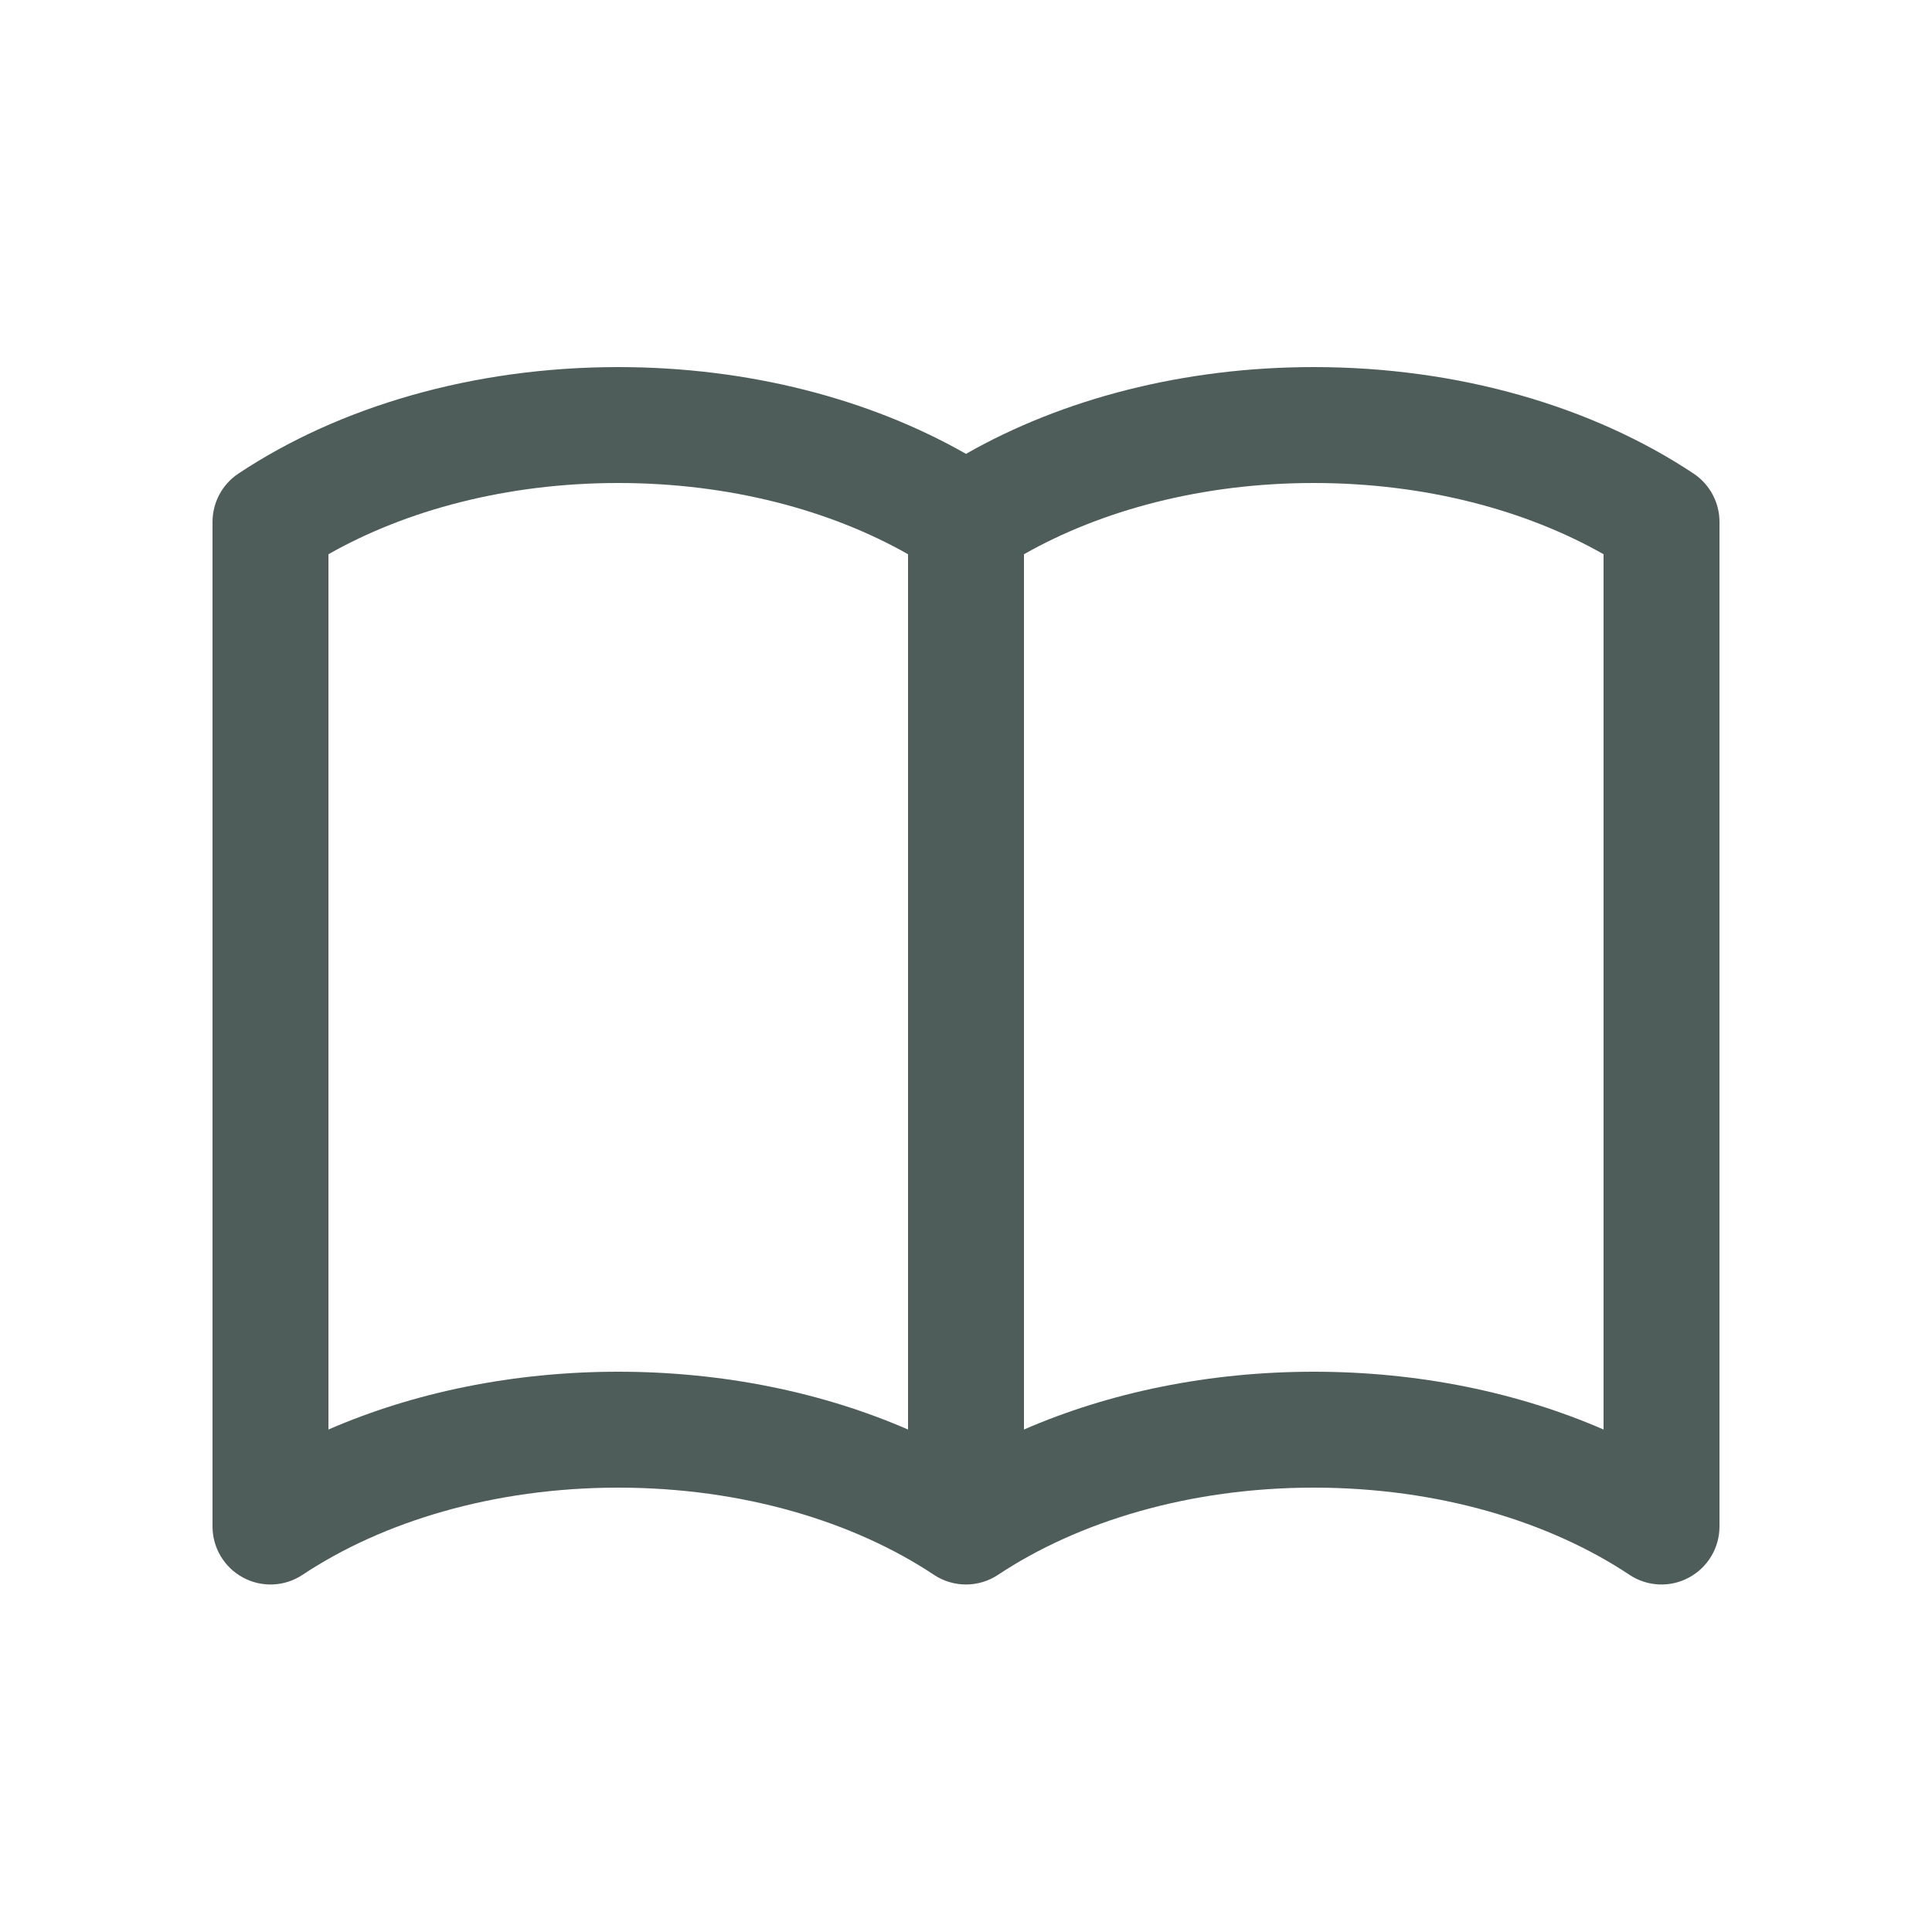
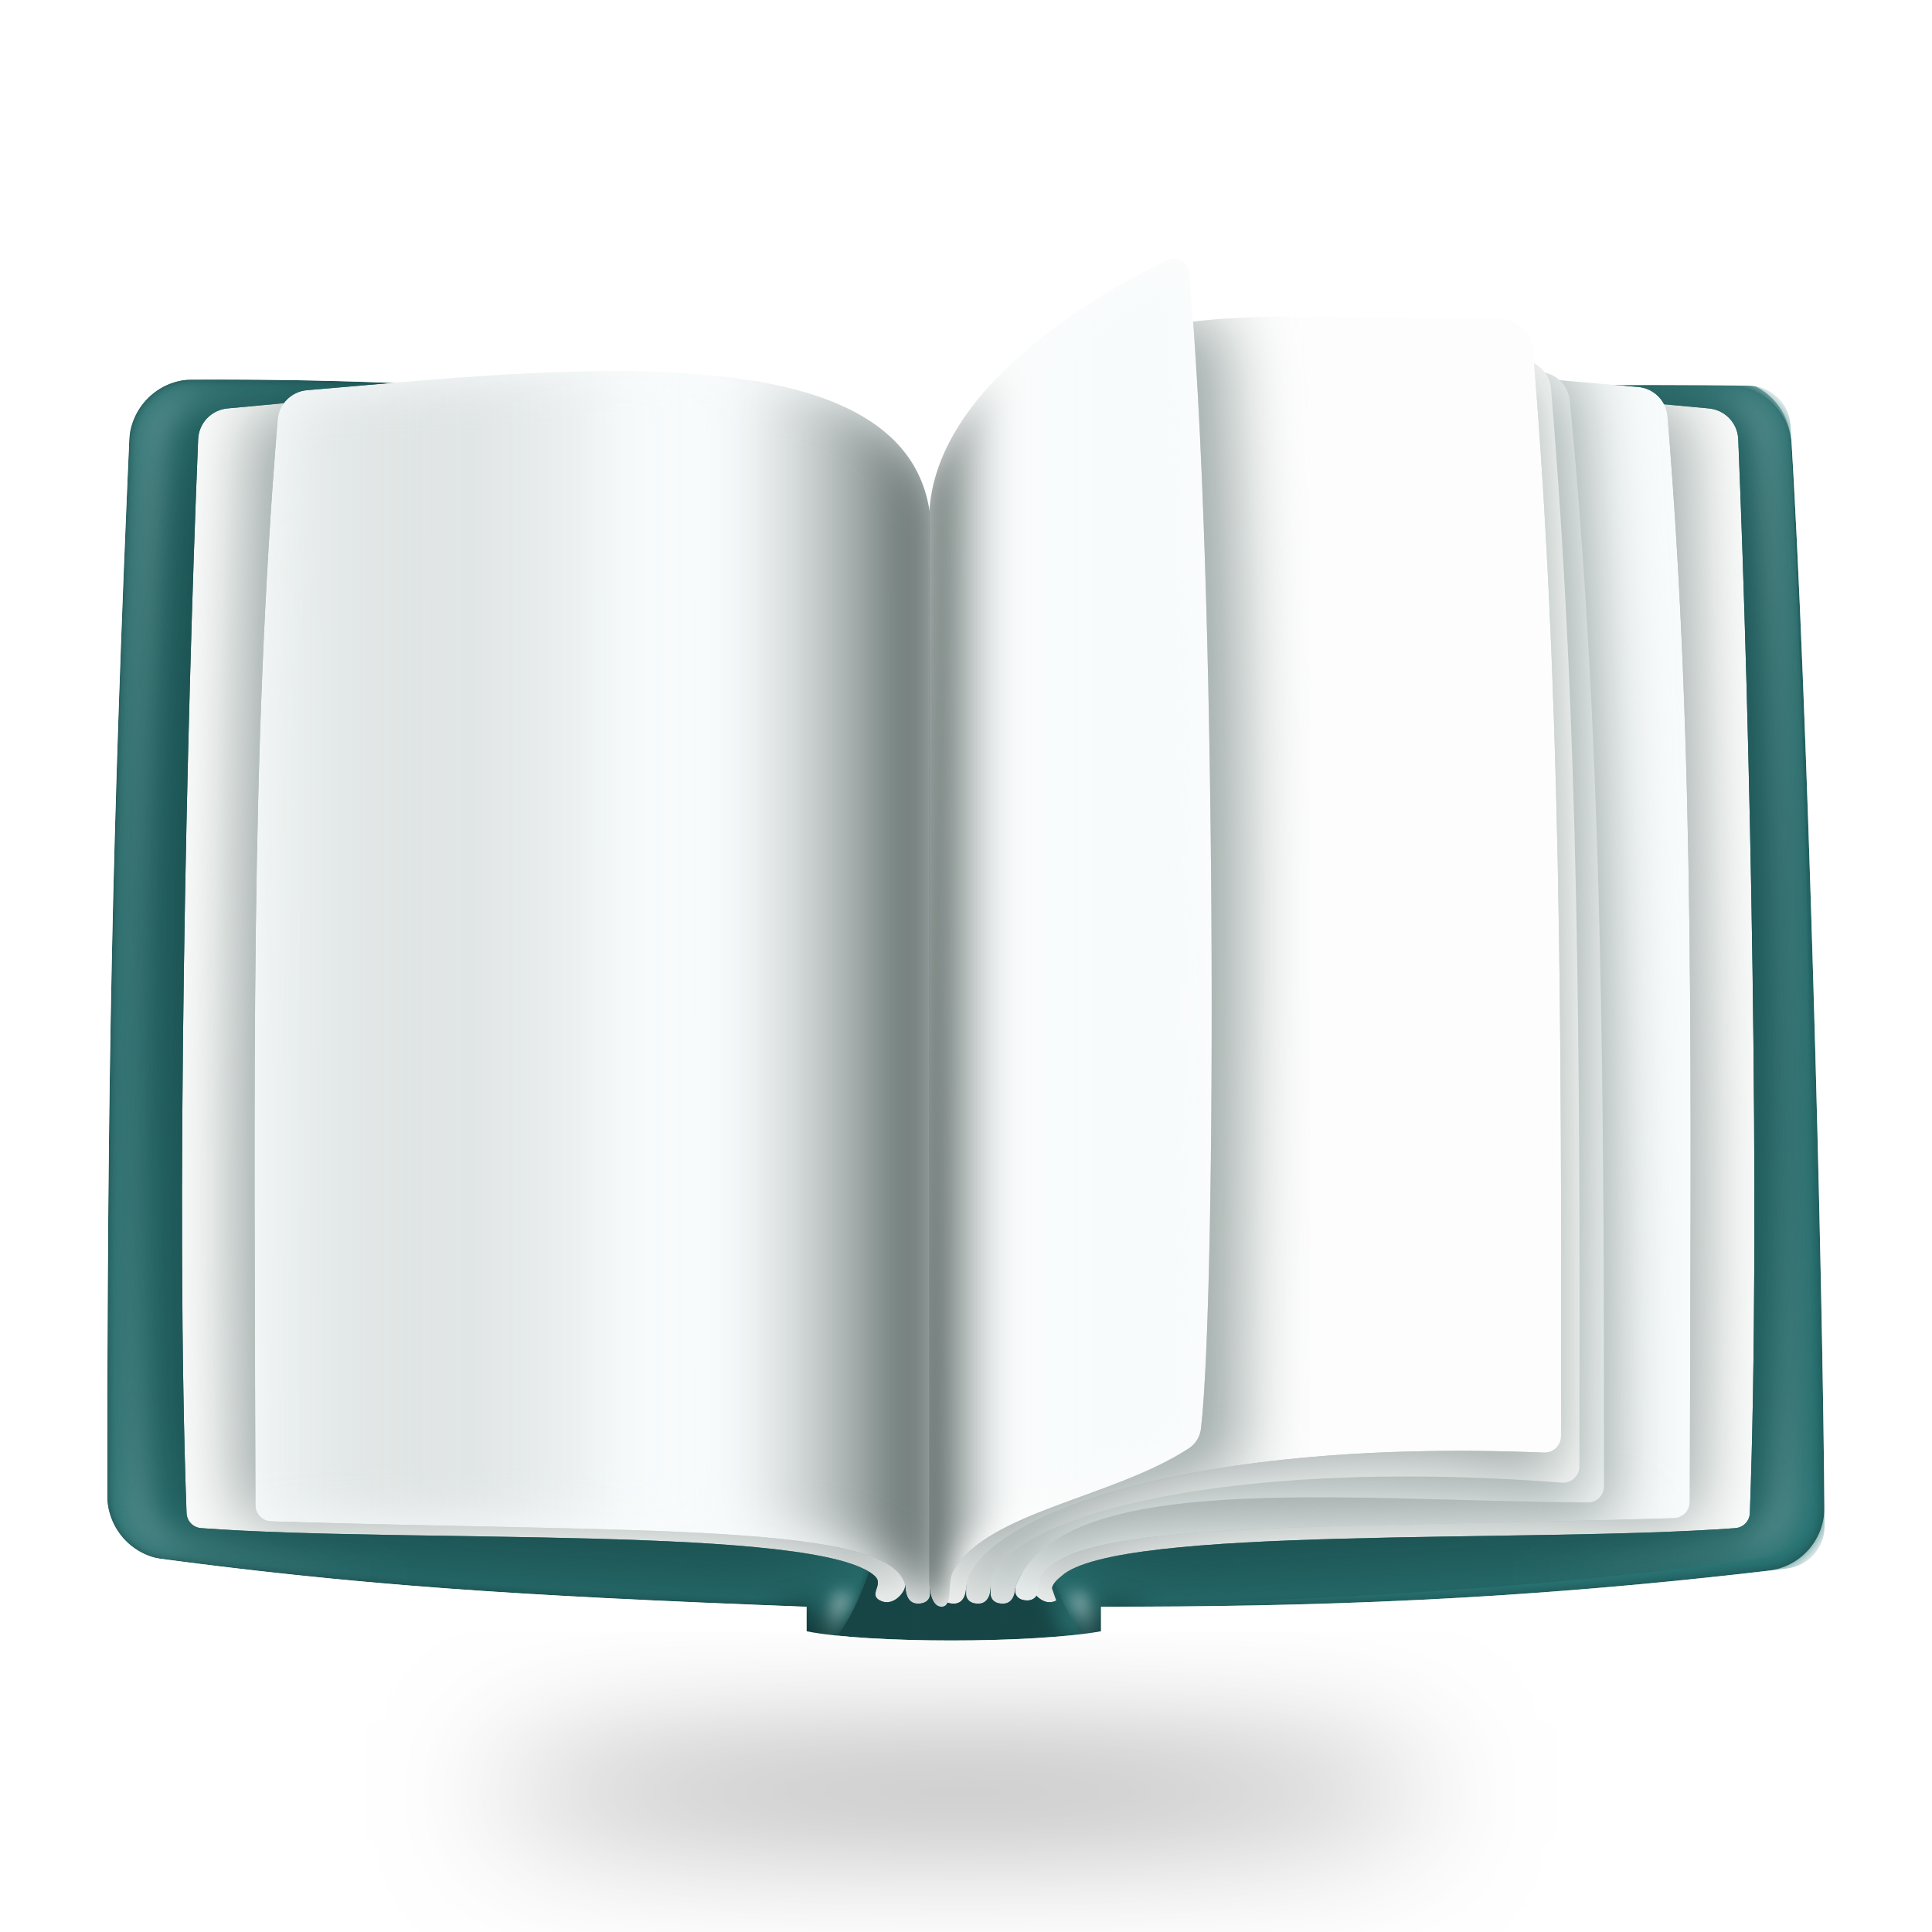
- <svg xmlns="http://www.w3.org/2000/svg" width="25" height="25" viewBox="0 0 25 25" fill="none">
-   <path fill-rule="evenodd" clip-rule="evenodd" d="M3.085 6.128C4.39 5.261 6.124 4.75 8 4.75C9.684 4.75 11.253 5.162 12.5 5.873C13.747 5.162 15.316 4.75 17 4.75C18.877 4.75 20.61 5.261 21.915 6.128C22.124 6.267 22.25 6.502 22.25 6.753V19.753C22.25 20.029 22.098 20.283 21.854 20.414C21.611 20.545 21.315 20.531 21.085 20.378C20.054 19.692 18.617 19.25 17 19.25C15.384 19.25 13.946 19.693 12.915 20.378C12.664 20.545 12.336 20.545 12.085 20.378C11.054 19.693 9.616 19.25 8 19.25C6.384 19.25 4.946 19.693 3.915 20.378C3.685 20.531 3.389 20.545 3.146 20.414C2.902 20.283 2.75 20.029 2.75 19.753V6.753C2.75 6.502 2.876 6.267 3.085 6.128ZM11.75 7.172C10.752 6.605 9.448 6.25 8 6.25C6.552 6.25 5.248 6.605 4.25 7.172V18.498C5.352 18.019 6.639 17.75 8 17.75C9.361 17.75 10.648 18.019 11.75 18.498V7.172ZM13.25 18.498C14.352 18.019 15.639 17.75 17 17.75C18.362 17.75 19.648 18.019 20.75 18.498V7.172C19.753 6.605 18.448 6.25 17 6.25C15.552 6.25 14.248 6.605 13.25 7.172V18.498Z" fill="#4F5D5A" />
+ <svg xmlns="http://www.w3.org/2000/svg" width="120" height="120" viewBox="0 0 120 120" fill="none">
+   <g opacity="0.6" filter="url(#filter0_df_8134_221451)">
+     <ellipse cx="59.667" cy="110.667" rx="29.667" ry="1.333" fill="black" />
+   </g>
+   <mask id="mask0_8134_221451" style="mask-type:alpha" maskUnits="userSpaceOnUse" x="6" y="23" width="108" height="79">
+     <path d="M6.665 94.049C6.647 67.251 6.96 51.575 8.079 26.122C8.141 24.71 9.299 23.591 10.712 23.582C25.667 23.478 34.681 24.274 50.096 25.881L57.334 38.845L64.572 25.965C82.001 24.274 92.075 23.763 108.601 23.955C109.983 23.971 111.124 25.027 111.212 26.406C112.243 42.739 113.231 78.81 113.326 94.801C113.334 96.143 112.333 97.259 111 97.421C94.226 99.449 81.129 99.797 68.381 99.797V101.321C64.191 102.083 53.905 102.083 50.096 101.321V99.797C31.623 99.101 21.939 98.436 8.963 96.685C7.647 96.507 6.666 95.377 6.665 94.049Z" fill="#D9D9D9" />
+   </mask>
+   <g mask="url(#mask0_8134_221451)">
+     <path d="M6.664 92.888C6.656 67.235 6.965 51.736 8.024 27.387C8.116 25.269 9.851 23.583 11.97 23.576C26.184 23.525 35.118 24.32 50.096 25.881L57.334 38.845L64.572 25.966C81.568 24.316 91.571 23.79 107.382 23.943C109.455 23.963 111.163 25.562 111.287 27.631C112.266 44.067 113.187 77.508 113.317 93.62C113.334 95.633 111.836 97.325 109.836 97.56C93.617 99.465 80.833 99.797 68.381 99.797V101.321C64.191 102.083 53.905 102.083 50.096 101.321V99.797C32.171 99.122 22.522 98.476 10.111 96.838C8.135 96.578 6.665 94.881 6.664 92.888Z" fill="#174545" />
+     <g filter="url(#filter1_f_8134_221451)">
+       <path d="M68.383 99.798V101.322C67.747 101.437 66.971 101.535 66.098 101.616C61.526 96.75 57.336 38.845 57.336 38.845L64.574 25.966C81.57 24.317 91.573 23.79 107.385 23.943C109.457 23.963 111.166 25.562 111.289 27.631C112.269 44.067 113.189 77.508 113.32 93.62C113.336 95.633 111.838 97.325 109.839 97.56C93.62 99.466 80.835 99.798 68.383 99.798Z" fill="#2B7777" />
+     </g>
+     <g filter="url(#filter2_f_8134_221451)">
+       <path d="M67.238 100.941C61.01 101.474 57.674 101.474 52 100.941L59.619 79.607L67.238 100.941Z" fill="#174545" />
+     </g>
+     <mask id="mask1_8134_221451" style="mask-type:alpha" maskUnits="userSpaceOnUse" x="6" y="23" width="52" height="80">
+       <path d="M6.664 92.888C6.656 67.235 6.965 51.736 8.024 27.387C8.116 25.269 9.851 23.583 11.97 23.576C26.184 23.525 35.118 24.32 50.096 25.881L57.334 38.845C57.334 38.845 60 92.941 51.619 102.083L50.096 101.321V99.797C32.171 99.122 22.522 98.476 10.111 96.838C8.135 96.578 6.665 94.881 6.664 92.888Z" fill="#2B7777" />
+     </mask>
+     <g mask="url(#mask1_8134_221451)">
+       <g filter="url(#filter3_f_8134_221451)">
+         <path d="M6.664 92.888C6.656 67.235 6.965 51.736 8.024 27.387C8.116 25.269 9.851 23.583 11.97 23.576C26.184 23.525 35.118 24.32 50.096 25.881L57.334 38.845C57.334 38.845 60 92.941 51.619 102.083L50.096 101.321V99.797C32.171 99.122 22.522 98.476 10.111 96.838C8.135 96.578 6.665 94.881 6.664 92.888Z" fill="#2B7777" />
+       </g>
+       <g filter="url(#filter4_f_8134_221451)">
+         <path d="M11.576 95.694C25.904 96.826 44.239 98.274 53.524 98.274C57.529 76.368 58.652 62.44 57.714 39.226L50.095 25.893C34.98 24.554 26.481 24.146 11.238 24.75C8.191 51.798 10.095 70.845 10.476 95.607L11.576 95.694Z" fill="#174545" />
+       </g>
+       <g opacity="0.8" filter="url(#filter5_f_8134_221451)">
+         <path d="M52.002 99.036L50.859 102.845L52.764 99.036H52.002Z" fill="#F8FBFC" />
+       </g>
+       <g filter="url(#filter6_f_8134_221451)">
+         <path d="M48.57 99.798L50.094 103.607L53.904 101.322L50.856 100.941V99.798H48.57Z" fill="#0E2F2F" />
+       </g>
+       <g opacity="0.5" filter="url(#filter7_f_8134_221451)">
+         <path d="M8.107 93.42C7.528 73.165 8.143 40.995 9.122 27.018C9.228 25.505 10.473 24.335 11.989 24.289L21.904 23.988L12.667 24.584C11.187 24.68 9.999 25.83 9.885 27.308C8.538 44.703 7.651 75.338 8.783 93.23C8.871 94.627 9.934 95.751 11.319 95.954L24.57 97.893L10.749 96.286C9.277 96.115 8.15 94.902 8.107 93.42Z" fill="#F8FBFC" />
+       </g>
+     </g>
+     <mask id="mask2_8134_221451" style="mask-type:alpha" maskUnits="userSpaceOnUse" x="61" y="23" width="52" height="80">
+       <path d="M112.594 92.888C112.601 67.235 112.293 51.736 111.234 27.387C111.142 25.269 109.407 23.583 107.287 23.576C93.074 23.525 84.14 24.32 69.162 25.881L61.924 38.845C61.924 38.845 59.258 92.941 67.638 102.083L69.162 101.321V99.797C87.087 99.122 96.736 98.476 109.147 96.838C111.122 96.578 112.593 94.881 112.594 92.888Z" fill="#2B7777" />
+     </mask>
+     <g mask="url(#mask2_8134_221451)">
+       <g filter="url(#filter8_f_8134_221451)">
+         <path d="M112.594 92.888C112.601 67.235 112.293 51.736 111.234 27.387C111.142 25.269 109.407 23.583 107.287 23.576C93.074 23.525 84.14 24.32 69.162 25.881L61.924 38.845C61.924 38.845 59.258 92.941 67.638 102.083L69.162 101.321V99.797C87.087 99.122 96.736 98.476 109.147 96.838C111.122 96.578 112.593 94.881 112.594 92.888Z" fill="#2B7777" />
+       </g>
+       <g filter="url(#filter9_f_8134_221451)">
+         <path d="M108.781 95.607C94.305 96.75 75.258 98.274 65.734 98.274C61.728 76.368 60.606 62.44 61.543 39.226L69.162 25.893C84.278 24.554 92.777 24.146 108.019 24.75C111.067 51.798 109.162 70.845 108.781 95.607Z" fill="#174545" />
+       </g>
+       <g opacity="0.8" filter="url(#filter10_f_8134_221451)">
+         <path d="M67.256 99.036L68.398 102.846L66.494 99.036H67.256Z" fill="#F8FBFC" />
+       </g>
+       <g filter="url(#filter11_f_8134_221451)">
+         <path d="M70.688 99.798L69.164 103.607L65.354 101.322L68.402 100.941V99.798H70.688Z" fill="#0E2F2F" />
+       </g>
+       <g opacity="0.5" filter="url(#filter12_f_8134_221451)">
+         <path d="M111.151 93.421C111.73 73.165 111.115 40.996 110.135 27.018C110.029 25.505 108.785 24.335 107.269 24.289L97.354 23.989L106.591 24.585C108.071 24.68 109.259 25.83 109.373 27.308C110.72 44.704 111.607 75.338 110.475 93.231C110.386 94.628 109.324 95.751 107.939 95.954L94.687 97.893L108.509 96.286C109.981 96.115 111.108 94.902 111.151 93.421Z" fill="#F8FBFC" />
+       </g>
+     </g>
+     <mask id="mask3_8134_221451" style="mask-type:alpha" maskUnits="userSpaceOnUse" x="11" y="23" width="47" height="77">
+       <path d="M56.246 31.988C56.246 31.988 58.477 91.035 56.192 98.654C56.085 99.011 55.43 99.797 54.668 99.416C53.906 99.035 54.919 98.427 54.341 97.893C50.918 94.729 25.274 95.857 12.492 94.915C11.989 94.877 11.605 94.477 11.587 93.974C10.905 75.449 11.584 44.888 12.307 27.282C12.349 26.27 13.136 25.455 14.143 25.367C29.307 24.043 54.781 20.265 56.246 31.988Z" fill="#FCFDFC" />
+     </mask>
+     <g mask="url(#mask3_8134_221451)">
+       <path d="M56.246 31.988C56.246 31.988 58.477 91.035 56.192 98.654C56.085 99.011 55.43 99.797 54.668 99.416C53.906 99.035 54.919 98.427 54.341 97.893C50.918 94.729 25.274 95.857 12.492 94.915C11.989 94.877 11.605 94.477 11.587 93.974C10.905 75.449 11.584 44.888 12.307 27.282C12.349 26.27 13.136 25.455 14.143 25.367C29.307 24.043 54.781 20.265 56.246 31.988Z" fill="#FCFDFC" />
+       <g filter="url(#filter13_f_8134_221451)">
+         <path d="M56.245 31.988C56.245 31.988 58.477 91.035 56.191 98.654C56.084 99.011 55.429 99.797 54.667 99.416C53.905 99.035 54.918 98.426 54.341 97.893C46.969 93.135 22.421 95.409 15.435 94.582C14.976 94.528 14.654 94.149 14.637 93.687C13.949 75.173 14.629 44.537 15.354 26.9C15.396 25.89 16.184 25.073 17.192 24.986C32.14 23.689 54.78 20.269 56.245 31.988Z" fill="#A0ABA9" />
+       </g>
+     </g>
+   </g>
+   <mask id="mask4_8134_221451" style="mask-type:alpha" maskUnits="userSpaceOnUse" x="63" y="23" width="46" height="77">
+     <path d="M64.027 31.988C64.027 31.988 61.796 91.035 64.082 98.654C64.189 99.011 64.844 99.797 65.606 99.416L65.337 98.654C65.38 98.279 65.932 97.893 65.932 97.893C69.355 94.729 95 95.857 107.782 94.915C108.284 94.877 108.668 94.477 108.687 93.974C109.369 75.449 108.69 44.888 107.966 27.282C107.924 26.27 107.138 25.455 106.13 25.367C90.966 24.043 65.493 20.265 64.027 31.988Z" fill="#FCFDFC" />
+   </mask>
+   <g mask="url(#mask4_8134_221451)">
+     <path d="M64.027 31.988C64.027 31.988 61.796 91.035 64.082 98.654C64.189 99.011 64.844 99.797 65.606 99.416C66.368 99.035 65.354 98.427 65.932 97.893C69.355 94.729 95 95.857 107.782 94.915C108.284 94.877 108.668 94.477 108.687 93.974C109.369 75.449 108.69 44.888 107.966 27.282C107.924 26.27 107.138 25.455 106.13 25.367C90.966 24.043 65.493 20.265 64.027 31.988Z" fill="#FCFDFC" />
+     <g filter="url(#filter14_f_8134_221451)">
+       <path d="M64.028 31.988C64.028 31.988 61.797 91.035 64.083 98.654C64.189 99.011 64.845 99.797 65.606 99.416C66.368 99.035 65.355 98.426 65.933 97.893C73.305 93.135 97.853 95.409 104.839 94.582C105.297 94.528 105.619 94.149 105.636 93.687C106.324 75.173 105.644 44.537 104.919 26.9C104.878 25.89 104.09 25.073 103.082 24.986C88.134 23.689 65.493 20.269 64.028 31.988Z" fill="#A0ABA9" />
+     </g>
+   </g>
+   <mask id="mask5_8134_221451" style="mask-type:alpha" maskUnits="userSpaceOnUse" x="15" y="23" width="43" height="77">
+     <path d="M57.772 31.988V99.036C57.772 99.036 57.772 99.607 57.01 99.607C56.248 99.607 56.248 98.655 56.248 98.655C55.872 94.523 39.57 95.206 16.837 94.495C16.299 94.479 15.866 94.033 15.865 93.494C15.808 67.241 15.524 46.919 17.247 26.059C17.327 25.084 18.103 24.315 19.078 24.234C33.995 22.994 56.304 20.249 57.772 31.988Z" fill="#F8FBFC" />
+   </mask>
+   <g mask="url(#mask5_8134_221451)">
+     <path d="M57.772 31.988V99.036C57.772 99.036 57.772 99.607 57.01 99.607C56.248 99.607 56.248 98.655 56.248 98.655C55.872 94.523 39.57 95.206 16.837 94.495C16.299 94.479 15.866 94.033 15.865 93.494C15.808 67.241 15.524 46.919 17.247 26.059C17.327 25.084 18.103 24.315 19.078 24.234C33.995 22.994 56.304 20.249 57.772 31.988Z" fill="#F8FBFC" />
+     <g filter="url(#filter15_f_8134_221451)">
+       <path d="M58.479 31.607V99.607C57.717 99.607 56.589 98.736 56.193 98.274C51.686 93.016 39.455 95.163 16.84 94.495C16.302 94.479 15.866 94.033 15.865 93.494C15.808 67.241 15.524 46.919 17.247 26.059C17.327 25.084 18.102 24.315 19.077 24.233C34.043 22.967 57.012 19.868 58.479 31.607Z" fill="url(#paint0_linear_8134_221451)" />
+     </g>
+   </g>
+   <mask id="mask6_8134_221451" style="mask-type:alpha" maskUnits="userSpaceOnUse" x="63" y="22" width="43" height="78">
+     <path d="M63.049 31.789V98.836C63.049 98.836 63.049 99.407 63.811 99.407C64.573 99.407 64.573 98.455 64.573 98.455C64.948 94.323 81.25 95.006 103.983 94.296C104.522 94.279 104.954 93.833 104.955 93.294C105.013 67.042 105.296 46.72 103.573 25.86C103.493 24.885 102.718 24.115 101.743 24.034C86.825 22.794 64.516 20.05 63.049 31.789Z" fill="#F8FBFC" />
+   </mask>
+   <g mask="url(#mask6_8134_221451)">
+     <path d="M63.049 31.789V98.836C63.049 98.836 63.049 99.407 63.811 99.407C64.573 99.407 64.573 98.455 64.573 98.455C64.948 94.323 81.25 95.006 103.983 94.296C104.522 94.279 104.954 93.833 104.955 93.294C105.013 67.042 105.296 46.72 103.573 25.86C103.493 24.885 102.718 24.115 101.743 24.034C86.825 22.794 64.516 20.05 63.049 31.789Z" fill="#F8FBFC" />
+     <g filter="url(#filter16_f_8134_221451)">
+       <path d="M63.045 31.789V98.836C63.045 98.836 63.045 99.408 63.807 99.408C64.569 99.408 64.569 98.455 64.569 98.455C64.945 94.324 76.8 95.376 99.405 94.677C99.944 94.66 100.379 94.216 100.38 93.677C100.42 67.378 99.998 45.29 98.238 24.335C98.156 23.36 97.379 22.591 96.404 22.515C81.858 21.38 64.512 20.056 63.045 31.789Z" fill="#A0ABA9" />
+     </g>
+   </g>
+   <mask id="mask7_8134_221451" style="mask-type:alpha" maskUnits="userSpaceOnUse" x="61" y="22" width="39" height="78">
+     <path d="M61.53 31.988V99.036C61.53 99.036 61.53 99.607 62.292 99.607C63.054 99.607 63.054 98.655 63.054 98.655C65.664 91.198 83.236 93.229 98.626 93.318C99.179 93.322 99.625 92.872 99.625 92.32C99.625 68.552 99.596 46.528 97.504 24.89C97.411 23.927 96.639 23.172 95.674 23.096C81.07 21.934 62.997 20.248 61.53 31.988Z" fill="#F8FBFC" />
+   </mask>
+   <g mask="url(#mask7_8134_221451)">
+     <path d="M61.53 31.988V99.036C61.53 99.036 61.53 99.607 62.292 99.607C63.054 99.607 63.054 98.655 63.054 98.655C63.43 94.523 79.732 95.206 102.465 94.495C103.003 94.478 103.436 94.036 103.437 93.497C103.468 67.135 102.693 42.572 100.914 21.486C100.831 20.511 100.056 19.741 99.08 19.68C84.241 18.755 62.998 20.251 61.53 31.988Z" fill="#F8FBFC" />
+     <g filter="url(#filter17_f_8134_221451)">
+       <path d="M61.528 31.988L60.766 99.417C60.766 99.417 61.528 100.179 62.29 100.179C63.052 100.179 63.813 99.036 63.813 99.036C63.438 94.528 71.583 91.501 97.383 93.611C97.966 93.658 98.481 93.197 98.483 92.611C98.55 66.395 99.177 45.061 97.13 24.877C97.033 23.919 96.262 23.173 95.303 23.096C80.723 21.935 62.995 20.246 61.528 31.988Z" fill="#A0ABA9" />
+     </g>
+   </g>
+   <mask id="mask8_8134_221451" style="mask-type:alpha" maskUnits="userSpaceOnUse" x="60" y="21" width="39" height="79">
+     <path d="M60.003 31.988V99.036C60.003 99.036 60.003 99.607 60.765 99.607C61.526 99.607 61.526 98.655 61.526 98.655C61.526 94.532 75.167 90.41 97.008 92.091C97.592 92.135 98.099 91.672 98.1 91.088C98.148 64.903 98.076 44.964 96.338 24.155C96.256 23.18 95.48 22.41 94.504 22.336C79.878 21.227 61.469 20.255 60.003 31.988Z" fill="#F8FBFC" />
+   </mask>
+   <g mask="url(#mask8_8134_221451)">
+     <path d="M60.006 31.988V99.036C60.006 99.036 60.006 99.607 60.768 99.607C61.529 99.607 61.529 98.655 61.529 98.655C61.905 94.523 78.207 95.206 100.94 94.495C101.479 94.478 101.911 94.036 101.912 93.497C101.961 67.135 101.892 42.572 100.149 21.486C100.069 20.511 99.293 19.741 98.317 19.68C83.426 18.755 61.473 20.25 60.006 31.988Z" fill="#FCFDFC" />
+     <g filter="url(#filter18_f_8134_221451)">
+       <path d="M60.005 31.988L59.624 99.417C59.624 99.417 60.005 100.559 60.767 100.559C61.529 100.559 62.291 99.036 62.291 99.036C62.291 94.228 81.319 88.702 95.675 92.217C96.321 92.375 96.959 91.892 96.96 91.227C97.007 65.161 96.93 45.281 95.197 24.536C95.116 23.561 94.338 22.79 93.363 22.714C78.817 21.579 61.471 20.256 60.005 31.988Z" fill="#A0ABA9" />
+     </g>
+   </g>
+   <mask id="mask9_8134_221451" style="mask-type:alpha" maskUnits="userSpaceOnUse" x="58" y="19" width="39" height="81">
+     <path d="M58.481 31.988V99.035C58.481 99.035 58.481 99.607 59.243 99.607C60.005 99.607 60.005 98.654 60.005 98.654C60.38 94.527 72.953 89.29 95.903 90.226C96.473 90.25 96.958 89.792 96.959 89.222C97.007 63.074 96.937 42.462 95.212 21.666C95.125 20.615 94.231 19.818 93.176 19.824C77.547 19.915 63.61 16.968 58.481 31.988Z" fill="#F8FBFC" />
+   </mask>
+   <g mask="url(#mask9_8134_221451)">
+     <path d="M58.481 31.988V99.035C58.481 99.035 58.481 99.607 59.243 99.607C60.005 99.607 60.005 98.654 60.005 98.654C60.38 94.527 72.953 89.29 95.903 90.226C96.473 90.25 96.958 89.792 96.959 89.222C97.007 63.074 96.937 42.462 95.212 21.666C95.125 20.615 94.231 19.818 93.176 19.824C77.547 19.915 63.61 16.968 58.481 31.988Z" fill="#FCFDFC" />
+     <g filter="url(#filter19_f_8134_221451)">
+       <path d="M58.481 31.988V99.035C58.481 99.035 58.481 99.607 59.243 99.607C60.005 99.607 60.005 98.654 60.005 98.654C60.37 96.098 69.839 92.841 76.327 91.569C76.802 91.476 77.148 91.06 77.15 90.576C77.213 64.296 77.852 42.221 76.162 21.285C76.077 20.234 75.173 19.438 74.118 19.445C59.947 19.552 63.599 17 58.481 31.988Z" fill="#A0ABA9" />
+     </g>
+   </g>
+   <mask id="mask10_8134_221451" style="mask-type:alpha" maskUnits="userSpaceOnUse" x="57" y="16" width="19" height="84">
+     <path d="M57.719 31.859V98.274C57.719 98.274 57.719 99.798 58.481 99.798C59.243 99.798 58.758 98.319 59.243 97.512C61.426 93.873 69.17 93.015 73.844 89.957C74.263 89.683 74.533 89.247 74.592 88.75C75.596 80.29 75.562 34.898 73.854 16.936C73.79 16.267 73.097 15.875 72.49 16.162C66.95 18.784 58.072 24.557 57.719 31.859Z" fill="#FCFDFC" />
+   </mask>
+   <g mask="url(#mask10_8134_221451)">
+     <path d="M57.719 31.859V98.274C57.719 98.274 57.719 99.798 58.481 99.798C59.243 99.798 58.758 98.319 59.243 97.512C61.426 93.873 69.17 93.015 73.844 89.957C74.263 89.683 74.533 89.247 74.592 88.75C75.596 80.29 75.562 34.898 73.854 16.936C73.79 16.267 73.097 15.875 72.49 16.162C66.95 18.784 58.072 24.557 57.719 31.859Z" fill="#FCFDFC" />
+     <g filter="url(#filter20_f_8134_221451)">
+       <path d="M57.34 31.607L56.578 98.274C56.578 98.274 57.34 99.798 58.102 99.798C58.864 99.798 58.761 97.557 59.245 96.75C61.428 93.112 69.17 92.948 73.844 89.954C74.265 89.684 74.535 89.247 74.594 88.75C75.598 80.29 75.564 34.898 73.856 16.936C73.792 16.267 73.1 15.874 72.49 16.157C66.903 18.746 57.694 24.304 57.34 31.607Z" fill="url(#paint1_linear_8134_221451)" />
+     </g>
+   </g>
+   <defs>
+     <filter id="filter0_df_8134_221451" x="22" y="101.333" width="75.336" height="18.666" filterUnits="userSpaceOnUse" color-interpolation-filters="sRGB">
+       <feFlood flood-opacity="0" result="BackgroundImageFix" />
+       <feColorMatrix in="SourceAlpha" type="matrix" values="0 0 0 0 0 0 0 0 0 0 0 0 0 0 0 0 0 0 127 0" result="hardAlpha" />
+       <feOffset dy="4" />
+       <feGaussianBlur stdDeviation="2" />
+       <feComposite in2="hardAlpha" operator="out" />
+       <feColorMatrix type="matrix" values="0 0 0 0 0 0 0 0 0 0 0 0 0 0 0 0 0 0 0.25 0" />
+       <feBlend mode="normal" in2="BackgroundImageFix" result="effect1_dropShadow_8134_221451" />
+       <feBlend mode="normal" in="SourceGraphic" in2="effect1_dropShadow_8134_221451" result="shape" />
+       <feGaussianBlur stdDeviation="4" result="effect2_foregroundBlur_8134_221451" />
+     </filter>
+     <filter id="filter1_f_8134_221451" x="56.336" y="22.918" width="57.984" height="79.698" filterUnits="userSpaceOnUse" color-interpolation-filters="sRGB">
+       <feFlood flood-opacity="0" result="BackgroundImageFix" />
+       <feBlend mode="normal" in="SourceGraphic" in2="BackgroundImageFix" result="shape" />
+       <feGaussianBlur stdDeviation="0.5" result="effect1_foregroundBlur_8134_221451" />
+     </filter>
+     <filter id="filter2_f_8134_221451" x="48" y="75.607" width="23.234" height="29.733" filterUnits="userSpaceOnUse" color-interpolation-filters="sRGB">
+       <feFlood flood-opacity="0" result="BackgroundImageFix" />
+       <feBlend mode="normal" in="SourceGraphic" in2="BackgroundImageFix" result="shape" />
+       <feGaussianBlur stdDeviation="2" result="effect1_foregroundBlur_8134_221451" />
+     </filter>
+     <filter id="filter3_f_8134_221451" x="6.164" y="23.073" width="52.07" height="79.51" filterUnits="userSpaceOnUse" color-interpolation-filters="sRGB">
+       <feFlood flood-opacity="0" result="BackgroundImageFix" />
+       <feBlend mode="normal" in="SourceGraphic" in2="BackgroundImageFix" result="shape" />
+       <feGaussianBlur stdDeviation="0.25" result="effect1_foregroundBlur_8134_221451" />
+     </filter>
+     <filter id="filter4_f_8134_221451" x="1.539" y="16.477" width="64.484" height="89.796" filterUnits="userSpaceOnUse" color-interpolation-filters="sRGB">
+       <feFlood flood-opacity="0" result="BackgroundImageFix" />
+       <feBlend mode="normal" in="SourceGraphic" in2="BackgroundImageFix" result="shape" />
+       <feGaussianBlur stdDeviation="4" result="effect1_foregroundBlur_8134_221451" />
+     </filter>
+     <filter id="filter5_f_8134_221451" x="49.859" y="98.036" width="3.906" height="5.81" filterUnits="userSpaceOnUse" color-interpolation-filters="sRGB">
+       <feFlood flood-opacity="0" result="BackgroundImageFix" />
+       <feBlend mode="normal" in="SourceGraphic" in2="BackgroundImageFix" result="shape" />
+       <feGaussianBlur stdDeviation="0.5" result="effect1_foregroundBlur_8134_221451" />
+     </filter>
+     <filter id="filter6_f_8134_221451" x="46.57" y="97.798" width="9.336" height="7.81" filterUnits="userSpaceOnUse" color-interpolation-filters="sRGB">
+       <feFlood flood-opacity="0" result="BackgroundImageFix" />
+       <feBlend mode="normal" in="SourceGraphic" in2="BackgroundImageFix" result="shape" />
+       <feGaussianBlur stdDeviation="1" result="effect1_foregroundBlur_8134_221451" />
+     </filter>
+     <filter id="filter7_f_8134_221451" x="5.883" y="21.988" width="20.688" height="77.904" filterUnits="userSpaceOnUse" color-interpolation-filters="sRGB">
+       <feFlood flood-opacity="0" result="BackgroundImageFix" />
+       <feBlend mode="normal" in="SourceGraphic" in2="BackgroundImageFix" result="shape" />
+       <feGaussianBlur stdDeviation="1" result="effect1_foregroundBlur_8134_221451" />
+     </filter>
+     <filter id="filter8_f_8134_221451" x="61.023" y="23.073" width="52.07" height="79.51" filterUnits="userSpaceOnUse" color-interpolation-filters="sRGB">
+       <feFlood flood-opacity="0" result="BackgroundImageFix" />
+       <feBlend mode="normal" in="SourceGraphic" in2="BackgroundImageFix" result="shape" />
+       <feGaussianBlur stdDeviation="0.25" result="effect1_foregroundBlur_8134_221451" />
+     </filter>
+     <filter id="filter9_f_8134_221451" x="53.234" y="16.477" width="64.484" height="89.796" filterUnits="userSpaceOnUse" color-interpolation-filters="sRGB">
+       <feFlood flood-opacity="0" result="BackgroundImageFix" />
+       <feBlend mode="normal" in="SourceGraphic" in2="BackgroundImageFix" result="shape" />
+       <feGaussianBlur stdDeviation="4" result="effect1_foregroundBlur_8134_221451" />
+     </filter>
+     <filter id="filter10_f_8134_221451" x="65.492" y="98.036" width="3.906" height="5.81" filterUnits="userSpaceOnUse" color-interpolation-filters="sRGB">
+       <feFlood flood-opacity="0" result="BackgroundImageFix" />
+       <feBlend mode="normal" in="SourceGraphic" in2="BackgroundImageFix" result="shape" />
+       <feGaussianBlur stdDeviation="0.5" result="effect1_foregroundBlur_8134_221451" />
+     </filter>
+     <filter id="filter11_f_8134_221451" x="63.352" y="97.798" width="9.336" height="7.81" filterUnits="userSpaceOnUse" color-interpolation-filters="sRGB">
+       <feFlood flood-opacity="0" result="BackgroundImageFix" />
+       <feBlend mode="normal" in="SourceGraphic" in2="BackgroundImageFix" result="shape" />
+       <feGaussianBlur stdDeviation="1" result="effect1_foregroundBlur_8134_221451" />
+     </filter>
+     <filter id="filter12_f_8134_221451" x="92.688" y="21.989" width="20.688" height="77.904" filterUnits="userSpaceOnUse" color-interpolation-filters="sRGB">
+       <feFlood flood-opacity="0" result="BackgroundImageFix" />
+       <feBlend mode="normal" in="SourceGraphic" in2="BackgroundImageFix" result="shape" />
+       <feGaussianBlur stdDeviation="1" result="effect1_foregroundBlur_8134_221451" />
+     </filter>
+     <filter id="filter13_f_8134_221451" x="10.352" y="19.507" width="50.867" height="84.011" filterUnits="userSpaceOnUse" color-interpolation-filters="sRGB">
+       <feFlood flood-opacity="0" result="BackgroundImageFix" />
+       <feBlend mode="normal" in="SourceGraphic" in2="BackgroundImageFix" result="shape" />
+       <feGaussianBlur stdDeviation="2" result="effect1_foregroundBlur_8134_221451" />
+     </filter>
+     <filter id="filter14_f_8134_221451" x="59.055" y="19.507" width="50.867" height="84.011" filterUnits="userSpaceOnUse" color-interpolation-filters="sRGB">
+       <feFlood flood-opacity="0" result="BackgroundImageFix" />
+       <feBlend mode="normal" in="SourceGraphic" in2="BackgroundImageFix" result="shape" />
+       <feGaussianBlur stdDeviation="2" result="effect1_foregroundBlur_8134_221451" />
+     </filter>
+     <filter id="filter15_f_8134_221451" x="12.812" y="19.9" width="48.664" height="82.707" filterUnits="userSpaceOnUse" color-interpolation-filters="sRGB">
+       <feFlood flood-opacity="0" result="BackgroundImageFix" />
+       <feBlend mode="normal" in="SourceGraphic" in2="BackgroundImageFix" result="shape" />
+       <feGaussianBlur stdDeviation="1.5" result="effect1_foregroundBlur_8134_221451" />
+     </filter>
+     <filter id="filter16_f_8134_221451" x="59.047" y="17.799" width="45.336" height="85.608" filterUnits="userSpaceOnUse" color-interpolation-filters="sRGB">
+       <feFlood flood-opacity="0" result="BackgroundImageFix" />
+       <feBlend mode="normal" in="SourceGraphic" in2="BackgroundImageFix" result="shape" />
+       <feGaussianBlur stdDeviation="2" result="effect1_foregroundBlur_8134_221451" />
+     </filter>
+     <filter id="filter17_f_8134_221451" x="56.766" y="18.276" width="45.859" height="85.903" filterUnits="userSpaceOnUse" color-interpolation-filters="sRGB">
+       <feFlood flood-opacity="0" result="BackgroundImageFix" />
+       <feBlend mode="normal" in="SourceGraphic" in2="BackgroundImageFix" result="shape" />
+       <feGaussianBlur stdDeviation="2" result="effect1_foregroundBlur_8134_221451" />
+     </filter>
+     <filter id="filter18_f_8134_221451" x="55.625" y="17.999" width="45.344" height="86.561" filterUnits="userSpaceOnUse" color-interpolation-filters="sRGB">
+       <feFlood flood-opacity="0" result="BackgroundImageFix" />
+       <feBlend mode="normal" in="SourceGraphic" in2="BackgroundImageFix" result="shape" />
+       <feGaussianBlur stdDeviation="2" result="effect1_foregroundBlur_8134_221451" />
+     </filter>
+     <filter id="filter19_f_8134_221451" x="54.484" y="15.342" width="26.836" height="88.265" filterUnits="userSpaceOnUse" color-interpolation-filters="sRGB">
+       <feFlood flood-opacity="0" result="BackgroundImageFix" />
+       <feBlend mode="normal" in="SourceGraphic" in2="BackgroundImageFix" result="shape" />
+       <feGaussianBlur stdDeviation="2" result="effect1_foregroundBlur_8134_221451" />
+     </filter>
+     <filter id="filter20_f_8134_221451" x="54.578" y="14.064" width="22.688" height="87.733" filterUnits="userSpaceOnUse" color-interpolation-filters="sRGB">
+       <feFlood flood-opacity="0" result="BackgroundImageFix" />
+       <feBlend mode="normal" in="SourceGraphic" in2="BackgroundImageFix" result="shape" />
+       <feGaussianBlur stdDeviation="1" result="effect1_foregroundBlur_8134_221451" />
+     </filter>
+     <linearGradient id="paint0_linear_8134_221451" x1="15.812" y1="61.326" x2="57.772" y2="61.326" gradientUnits="userSpaceOnUse">
+       <stop stop-color="#A0ABA8" stop-opacity="0.1" />
+       <stop offset="0.562" stop-color="#F8FBFC" />
+       <stop offset="0.709" stop-color="#F8FBFC" stop-opacity="0.5" />
+       <stop offset="1" stop-color="#4F5D5A" />
+     </linearGradient>
+     <linearGradient id="paint1_linear_8134_221451" x1="57.721" y1="57.703" x2="75.263" y2="57.703" gradientUnits="userSpaceOnUse">
+       <stop stop-color="#4F5D5A" />
+       <stop offset="0.27" stop-color="#F8FBFC" stop-opacity="0.5" />
+       <stop offset="0.55" stop-color="#F8FBFC" />
+     </linearGradient>
+   </defs>
</svg>
